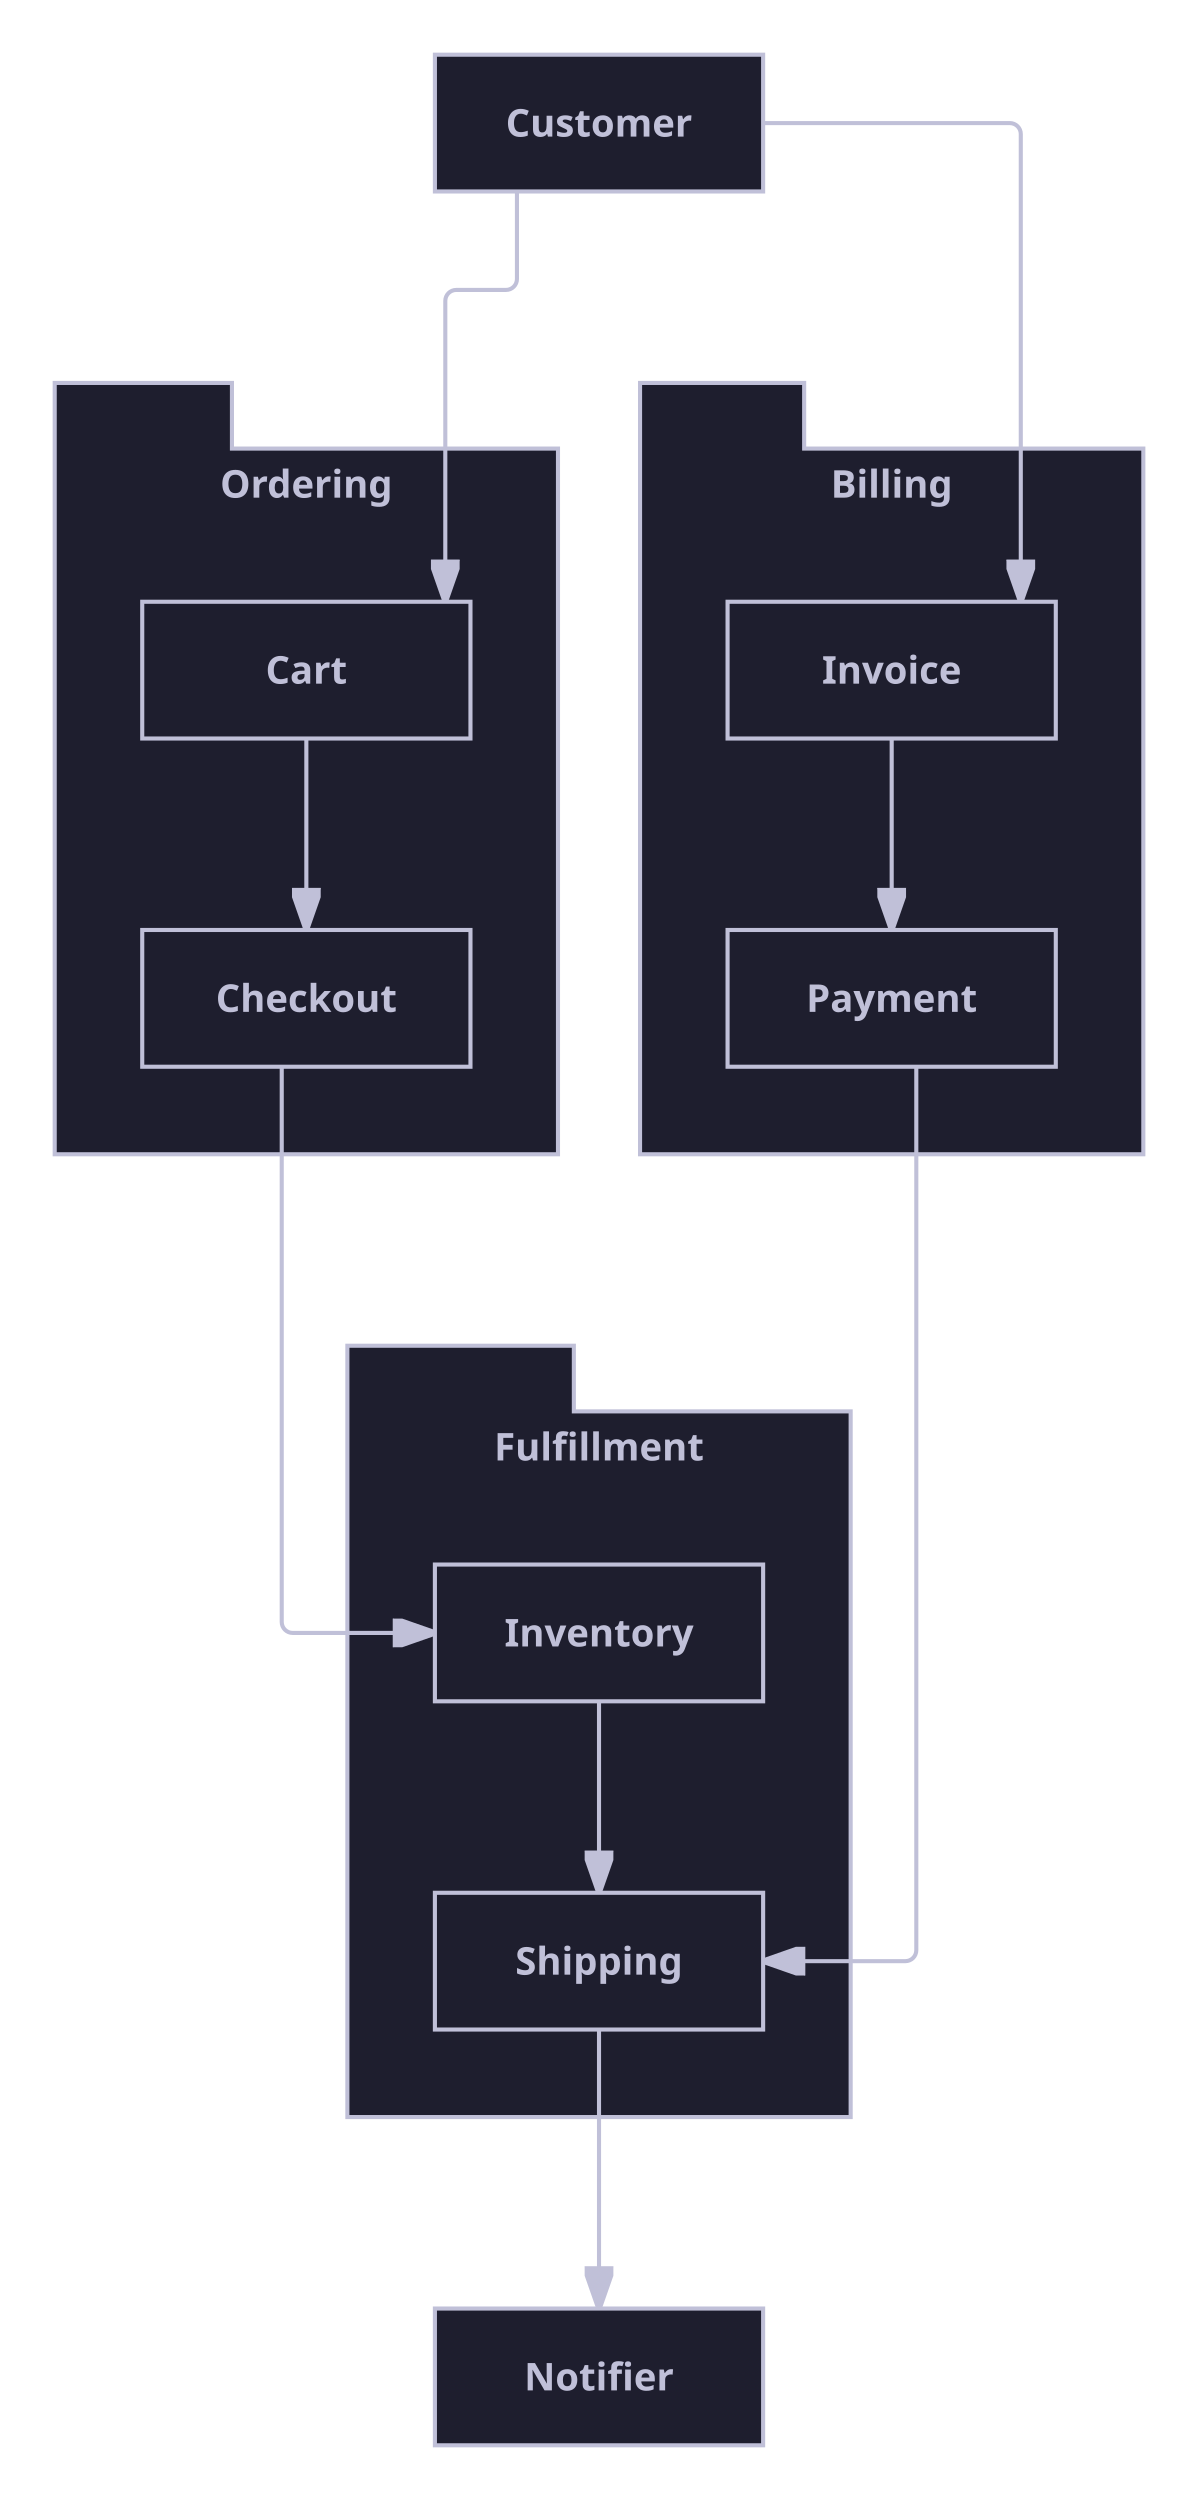
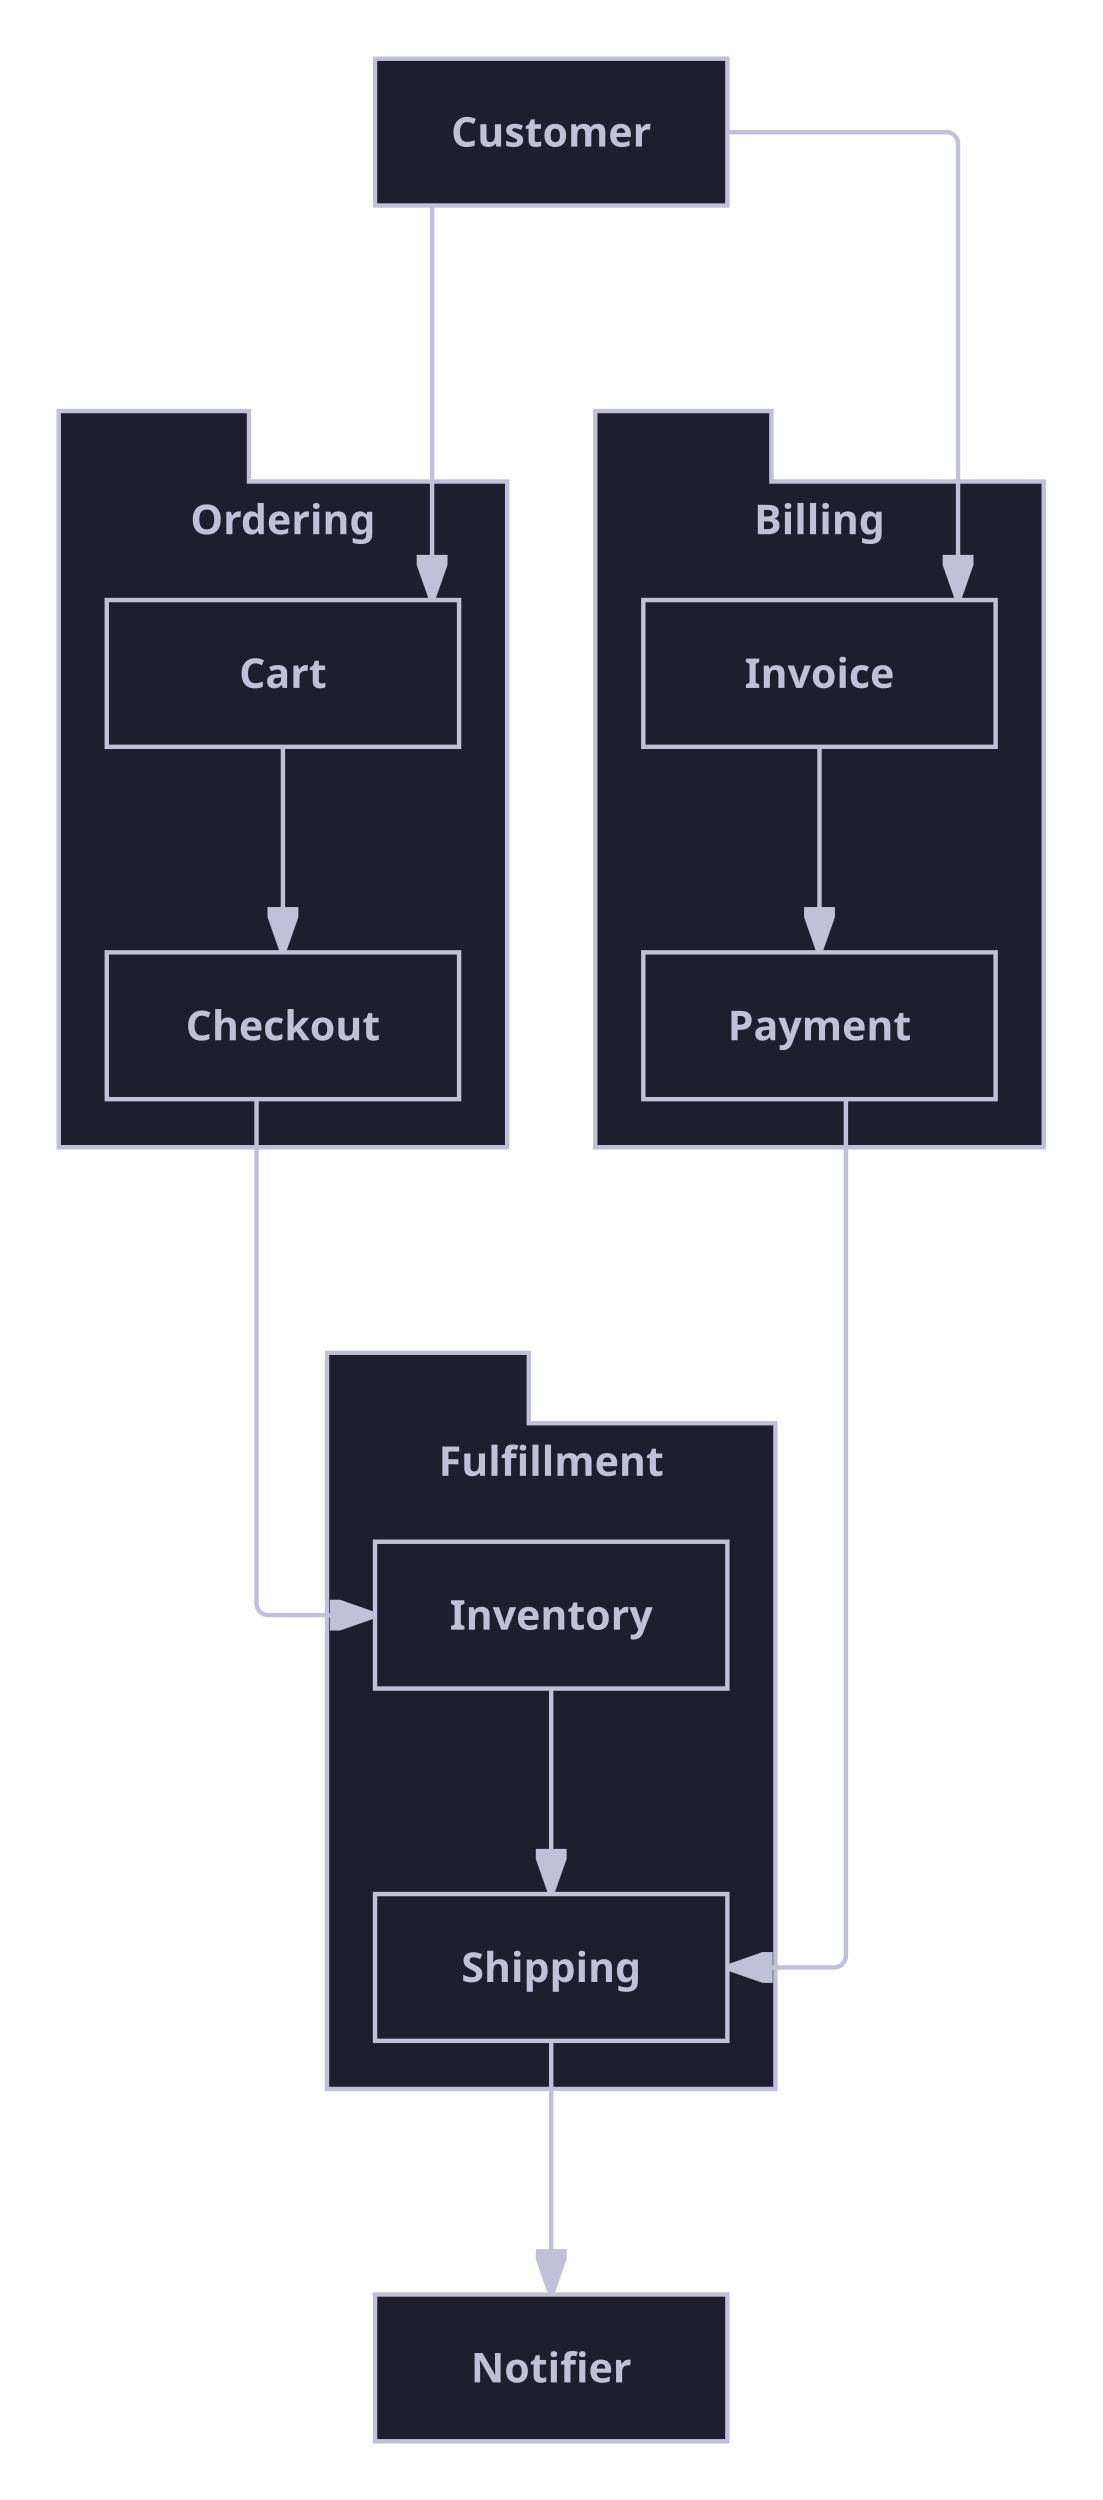
- <svg xmlns="http://www.w3.org/2000/svg" width="438.00" height="914.00" viewBox="0 0 438.00 914.00">
+ <svg xmlns="http://www.w3.org/2000/svg" width="375.49" height="851.49" viewBox="0 0 375.49 851.49">
  <defs>
    <marker id="line-end-open-chevron" markerWidth="10.248" markerHeight="7" refX="10.248" refY="3.5" orient="auto">
      <polyline points="0 0, 10 3.5, 0 7" fill="none" stroke="#C0C0D8" stroke-width="1.50" stroke-linejoin="bevel" />
    </marker>
    <marker id="line-end-hollow-triangle" markerWidth="10.248" markerHeight="7" refX="10.248" refY="3.5" orient="auto">
      <polygon points="0 0, 10 3.5, 0 7" fill="#1E1E2E" stroke="#C0C0D8" stroke-width="1.50" stroke-linejoin="bevel" />
    </marker>
    <marker id="line-end-filled-arrow" markerWidth="10.248" markerHeight="7" refX="10.248" refY="3.5" orient="auto">
      <polygon points="0 0, 10 3.5, 0 7" fill="#C0C0D8" stroke="#C0C0D8" stroke-width="1.50" stroke-linejoin="bevel" />
    </marker>
    <marker id="line-end-hollow-triangle-crossbar" markerWidth="14.748" markerHeight="7" refX="14.748" refY="3.5" orient="auto">
      <polygon points="4.5 0, 14.5 3.5, 4.5 7" fill="#1E1E2E" stroke="#C0C0D8" stroke-width="1.50" stroke-linejoin="bevel" />
      <line x1="1" y1="0" x2="1" y2="7" stroke="#C0C0D8" stroke-width="1.50" />
    </marker>
    <marker id="line-end-hollow-diamond" markerWidth="14" markerHeight="8" refX="13.416" refY="4" orient="auto">
      <polygon points="1 4, 7 0, 13 4, 7 8" fill="#1E1E2E" stroke="#C0C0D8" stroke-width="1.50" stroke-linejoin="bevel" />
    </marker>
    <marker id="line-end-filled-diamond" markerWidth="14" markerHeight="8" refX="13.416" refY="4" orient="auto">
      <polygon points="1 4, 7 0, 13 4, 7 8" fill="#C0C0D8" stroke="#C0C0D8" stroke-width="1.50" stroke-linejoin="bevel" />
    </marker>
    <marker id="line-end-circle" markerWidth="10" markerHeight="10" refX="9.75" refY="5" orient="auto">
      <circle cx="5" cy="5" r="4" fill="#1E1E2E" stroke="#C0C0D8" stroke-width="1.50" />
    </marker>
    <marker id="line-end-bar" markerWidth="4" markerHeight="12" refX="2.75" refY="6" orient="auto">
      <line x1="2" y1="0" x2="2" y2="12" stroke="#C0C0D8" stroke-width="1.50" />
    </marker>
    <filter id="label-bg" x="-0.05" y="-0.05" width="1.1" height="1.1">
      <feFlood flood-color="#1E1E2E" />
      <feComposite in="SourceGraphic" operator="over" />
    </filter>
  </defs>
-   <rect x="159.00" y="20.00" width="120.00" height="50.00" fill="#1E1E2E" stroke="#C0C0D8" stroke-width="1.50" />
-   <text x="219.00" y="45.00" font-family="Noto Sans, sans-serif" font-size="14.00" font-weight="bold" fill="#C0C0D8" text-anchor="middle" dominant-baseline="middle">Customer</text>
-   <path d="M 20.00 164.00 L 20.00 140.00 L 84.80 140.00 L 84.80 164.00 L 204.00 164.00 L 204.00 422.00 L 20.00 422.00 Z" fill="#1E1E2E" stroke="#C0C0D8" stroke-width="1.50" />
-   <text x="112.00" y="177.00" font-family="Noto Sans, sans-serif" font-size="14.00" font-weight="bold" fill="#C0C0D8" text-anchor="middle" dominant-baseline="middle">Ordering</text>
-   <rect x="52.00" y="220.00" width="120.00" height="50.00" fill="#1E1E2E" stroke="#C0C0D8" stroke-width="1.50" />
-   <text x="112.00" y="245.00" font-family="Noto Sans, sans-serif" font-size="14.00" font-weight="bold" fill="#C0C0D8" text-anchor="middle" dominant-baseline="middle">Cart</text>
-   <rect x="52.00" y="340.00" width="120.00" height="50.00" fill="#1E1E2E" stroke="#C0C0D8" stroke-width="1.50" />
-   <text x="112.00" y="365.00" font-family="Noto Sans, sans-serif" font-size="14.00" font-weight="bold" fill="#C0C0D8" text-anchor="middle" dominant-baseline="middle">Checkout</text>
-   <path d="M 112.00 270.00 L 112.00 340.00" fill="none" stroke="#C0C0D8" stroke-width="1.50" marker-end="url(#line-end-filled-arrow)" />
-   <path d="M 234.00 164.00 L 234.00 140.00 L 294.00 140.00 L 294.00 164.00 L 418.00 164.00 L 418.00 422.00 L 234.00 422.00 Z" fill="#1E1E2E" stroke="#C0C0D8" stroke-width="1.50" />
-   <text x="326.00" y="177.00" font-family="Noto Sans, sans-serif" font-size="14.00" font-weight="bold" fill="#C0C0D8" text-anchor="middle" dominant-baseline="middle">Billing</text>
-   <rect x="266.00" y="220.00" width="120.00" height="50.00" fill="#1E1E2E" stroke="#C0C0D8" stroke-width="1.50" />
-   <text x="326.00" y="245.00" font-family="Noto Sans, sans-serif" font-size="14.00" font-weight="bold" fill="#C0C0D8" text-anchor="middle" dominant-baseline="middle">Invoice</text>
-   <rect x="266.00" y="340.00" width="120.00" height="50.00" fill="#1E1E2E" stroke="#C0C0D8" stroke-width="1.50" />
-   <text x="326.00" y="365.00" font-family="Noto Sans, sans-serif" font-size="14.00" font-weight="bold" fill="#C0C0D8" text-anchor="middle" dominant-baseline="middle">Payment</text>
-   <path d="M 326.00 270.00 L 326.00 340.00" fill="none" stroke="#C0C0D8" stroke-width="1.50" marker-end="url(#line-end-filled-arrow)" />
-   <path d="M 127.00 516.00 L 127.00 492.00 L 209.80 492.00 L 209.80 516.00 L 311.00 516.00 L 311.00 774.00 L 127.00 774.00 Z" fill="#1E1E2E" stroke="#C0C0D8" stroke-width="1.50" />
-   <text x="219.00" y="529.00" font-family="Noto Sans, sans-serif" font-size="14.00" font-weight="bold" fill="#C0C0D8" text-anchor="middle" dominant-baseline="middle">Fulfillment</text>
-   <rect x="159.00" y="572.00" width="120.00" height="50.00" fill="#1E1E2E" stroke="#C0C0D8" stroke-width="1.50" />
-   <text x="219.00" y="597.00" font-family="Noto Sans, sans-serif" font-size="14.00" font-weight="bold" fill="#C0C0D8" text-anchor="middle" dominant-baseline="middle">Inventory</text>
-   <rect x="159.00" y="692.00" width="120.00" height="50.00" fill="#1E1E2E" stroke="#C0C0D8" stroke-width="1.50" />
-   <text x="219.00" y="717.00" font-family="Noto Sans, sans-serif" font-size="14.00" font-weight="bold" fill="#C0C0D8" text-anchor="middle" dominant-baseline="middle">Shipping</text>
-   <path d="M 219.00 622.00 L 219.00 692.00" fill="none" stroke="#C0C0D8" stroke-width="1.50" marker-end="url(#line-end-filled-arrow)" />
-   <rect x="159.00" y="844.00" width="120.00" height="50.00" fill="#1E1E2E" stroke="#C0C0D8" stroke-width="1.50" />
-   <text x="219.00" y="869.00" font-family="Noto Sans, sans-serif" font-size="14.00" font-weight="bold" fill="#C0C0D8" text-anchor="middle" dominant-baseline="middle">Notifier</text>
-   <path d="M 189.00 70.00 L 189.00 102.00 A 4.00 4.00 0 0 1 185.00 106.00 L 166.80 106.00 A 4.00 4.00 0 0 0 162.80 110.00 L 162.80 220.00" fill="none" stroke="#C0C0D8" stroke-width="1.50" marker-end="url(#line-end-filled-arrow)" />
-   <path d="M 279.00 45.00 L 369.20 45.00 A 4.00 4.00 0 0 1 373.20 49.00 L 373.20 220.00" fill="none" stroke="#C0C0D8" stroke-width="1.50" marker-end="url(#line-end-filled-arrow)" />
-   <path d="M 103.00 390.00 L 103.00 593.00 A 4.00 4.00 0 0 0 107.00 597.00 L 159.00 597.00" fill="none" stroke="#C0C0D8" stroke-width="1.50" marker-end="url(#line-end-filled-arrow)" />
-   <path d="M 335.00 390.00 L 335.00 713.00 A 4.00 4.00 0 0 1 331.00 717.00 L 279.00 717.00" fill="none" stroke="#C0C0D8" stroke-width="1.50" marker-end="url(#line-end-filled-arrow)" />
-   <path d="M 219.00 742.00 L 219.00 844.00" fill="none" stroke="#C0C0D8" stroke-width="1.50" marker-end="url(#line-end-filled-arrow)" />
+   <rect x="127.74" y="20.00" width="120.00" height="50.00" fill="#1E1E2E" stroke="#C0C0D8" stroke-width="1.50" />
+   <text x="187.74" y="45.00" font-family="Noto Sans, sans-serif" font-size="14.00" font-weight="bold" fill="#C0C0D8" text-anchor="middle" dominant-baseline="middle">Customer</text>
+   <path d="M 20.00 164.00 L 20.00 140.00 L 84.80 140.00 L 84.80 164.00 L 172.74 164.00 L 172.74 390.74 L 20.00 390.74 Z" fill="#1E1E2E" stroke="#C0C0D8" stroke-width="1.50" />
+   <text x="96.37" y="177.00" font-family="Noto Sans, sans-serif" font-size="14.00" font-weight="bold" fill="#C0C0D8" text-anchor="middle" dominant-baseline="middle">Ordering</text>
+   <rect x="36.37" y="204.37" width="120.00" height="50.00" fill="#1E1E2E" stroke="#C0C0D8" stroke-width="1.50" />
+   <text x="96.37" y="229.37" font-family="Noto Sans, sans-serif" font-size="14.00" font-weight="bold" fill="#C0C0D8" text-anchor="middle" dominant-baseline="middle">Cart</text>
+   <rect x="36.37" y="324.37" width="120.00" height="50.00" fill="#1E1E2E" stroke="#C0C0D8" stroke-width="1.50" />
+   <text x="96.37" y="349.37" font-family="Noto Sans, sans-serif" font-size="14.00" font-weight="bold" fill="#C0C0D8" text-anchor="middle" dominant-baseline="middle">Checkout</text>
+   <path d="M 96.37 254.37 L 96.37 324.37" fill="none" stroke="#C0C0D8" stroke-width="1.50" marker-end="url(#line-end-filled-arrow)" />
+   <path d="M 202.74 164.00 L 202.74 140.00 L 262.74 140.00 L 262.74 164.00 L 355.49 164.00 L 355.49 390.74 L 202.74 390.74 Z" fill="#1E1E2E" stroke="#C0C0D8" stroke-width="1.50" />
+   <text x="279.11" y="177.00" font-family="Noto Sans, sans-serif" font-size="14.00" font-weight="bold" fill="#C0C0D8" text-anchor="middle" dominant-baseline="middle">Billing</text>
+   <rect x="219.11" y="204.37" width="120.00" height="50.00" fill="#1E1E2E" stroke="#C0C0D8" stroke-width="1.50" />
+   <text x="279.11" y="229.37" font-family="Noto Sans, sans-serif" font-size="14.00" font-weight="bold" fill="#C0C0D8" text-anchor="middle" dominant-baseline="middle">Invoice</text>
+   <rect x="219.11" y="324.37" width="120.00" height="50.00" fill="#1E1E2E" stroke="#C0C0D8" stroke-width="1.50" />
+   <text x="279.11" y="349.37" font-family="Noto Sans, sans-serif" font-size="14.00" font-weight="bold" fill="#C0C0D8" text-anchor="middle" dominant-baseline="middle">Payment</text>
+   <path d="M 279.11 254.37 L 279.11 324.37" fill="none" stroke="#C0C0D8" stroke-width="1.50" marker-end="url(#line-end-filled-arrow)" />
+   <path d="M 111.37 484.74 L 111.37 460.74 L 180.11 460.74 L 180.11 484.74 L 264.11 484.74 L 264.11 711.49 L 111.37 711.49 Z" fill="#1E1E2E" stroke="#C0C0D8" stroke-width="1.50" />
+   <text x="187.74" y="497.74" font-family="Noto Sans, sans-serif" font-size="14.00" font-weight="bold" fill="#C0C0D8" text-anchor="middle" dominant-baseline="middle">Fulfillment</text>
+   <rect x="127.74" y="525.11" width="120.00" height="50.00" fill="#1E1E2E" stroke="#C0C0D8" stroke-width="1.50" />
+   <text x="187.74" y="550.11" font-family="Noto Sans, sans-serif" font-size="14.00" font-weight="bold" fill="#C0C0D8" text-anchor="middle" dominant-baseline="middle">Inventory</text>
+   <rect x="127.74" y="645.11" width="120.00" height="50.00" fill="#1E1E2E" stroke="#C0C0D8" stroke-width="1.50" />
+   <text x="187.74" y="670.11" font-family="Noto Sans, sans-serif" font-size="14.00" font-weight="bold" fill="#C0C0D8" text-anchor="middle" dominant-baseline="middle">Shipping</text>
+   <path d="M 187.74 575.11 L 187.74 645.11" fill="none" stroke="#C0C0D8" stroke-width="1.50" marker-end="url(#line-end-filled-arrow)" />
+   <rect x="127.74" y="781.49" width="120.00" height="50.00" fill="#1E1E2E" stroke="#C0C0D8" stroke-width="1.50" />
+   <text x="187.74" y="806.49" font-family="Noto Sans, sans-serif" font-size="14.00" font-weight="bold" fill="#C0C0D8" text-anchor="middle" dominant-baseline="middle">Notifier</text>
+   <path d="M 147.17 70.00 L 147.17 204.37" fill="none" stroke="#C0C0D8" stroke-width="1.50" marker-end="url(#line-end-filled-arrow)" />
+   <path d="M 247.74 45.00 L 322.31 45.00 A 4.00 4.00 0 0 1 326.31 49.00 L 326.31 204.37" fill="none" stroke="#C0C0D8" stroke-width="1.50" marker-end="url(#line-end-filled-arrow)" />
+   <path d="M 87.37 374.37 L 87.37 546.11 A 4.00 4.00 0 0 0 91.37 550.11 L 127.74 550.11" fill="none" stroke="#C0C0D8" stroke-width="1.50" marker-end="url(#line-end-filled-arrow)" />
+   <path d="M 288.11 374.37 L 288.11 666.11 A 4.00 4.00 0 0 1 284.11 670.11 L 247.74 670.11" fill="none" stroke="#C0C0D8" stroke-width="1.50" marker-end="url(#line-end-filled-arrow)" />
+   <path d="M 187.74 695.11 L 187.74 781.49" fill="none" stroke="#C0C0D8" stroke-width="1.50" marker-end="url(#line-end-filled-arrow)" />
</svg>
